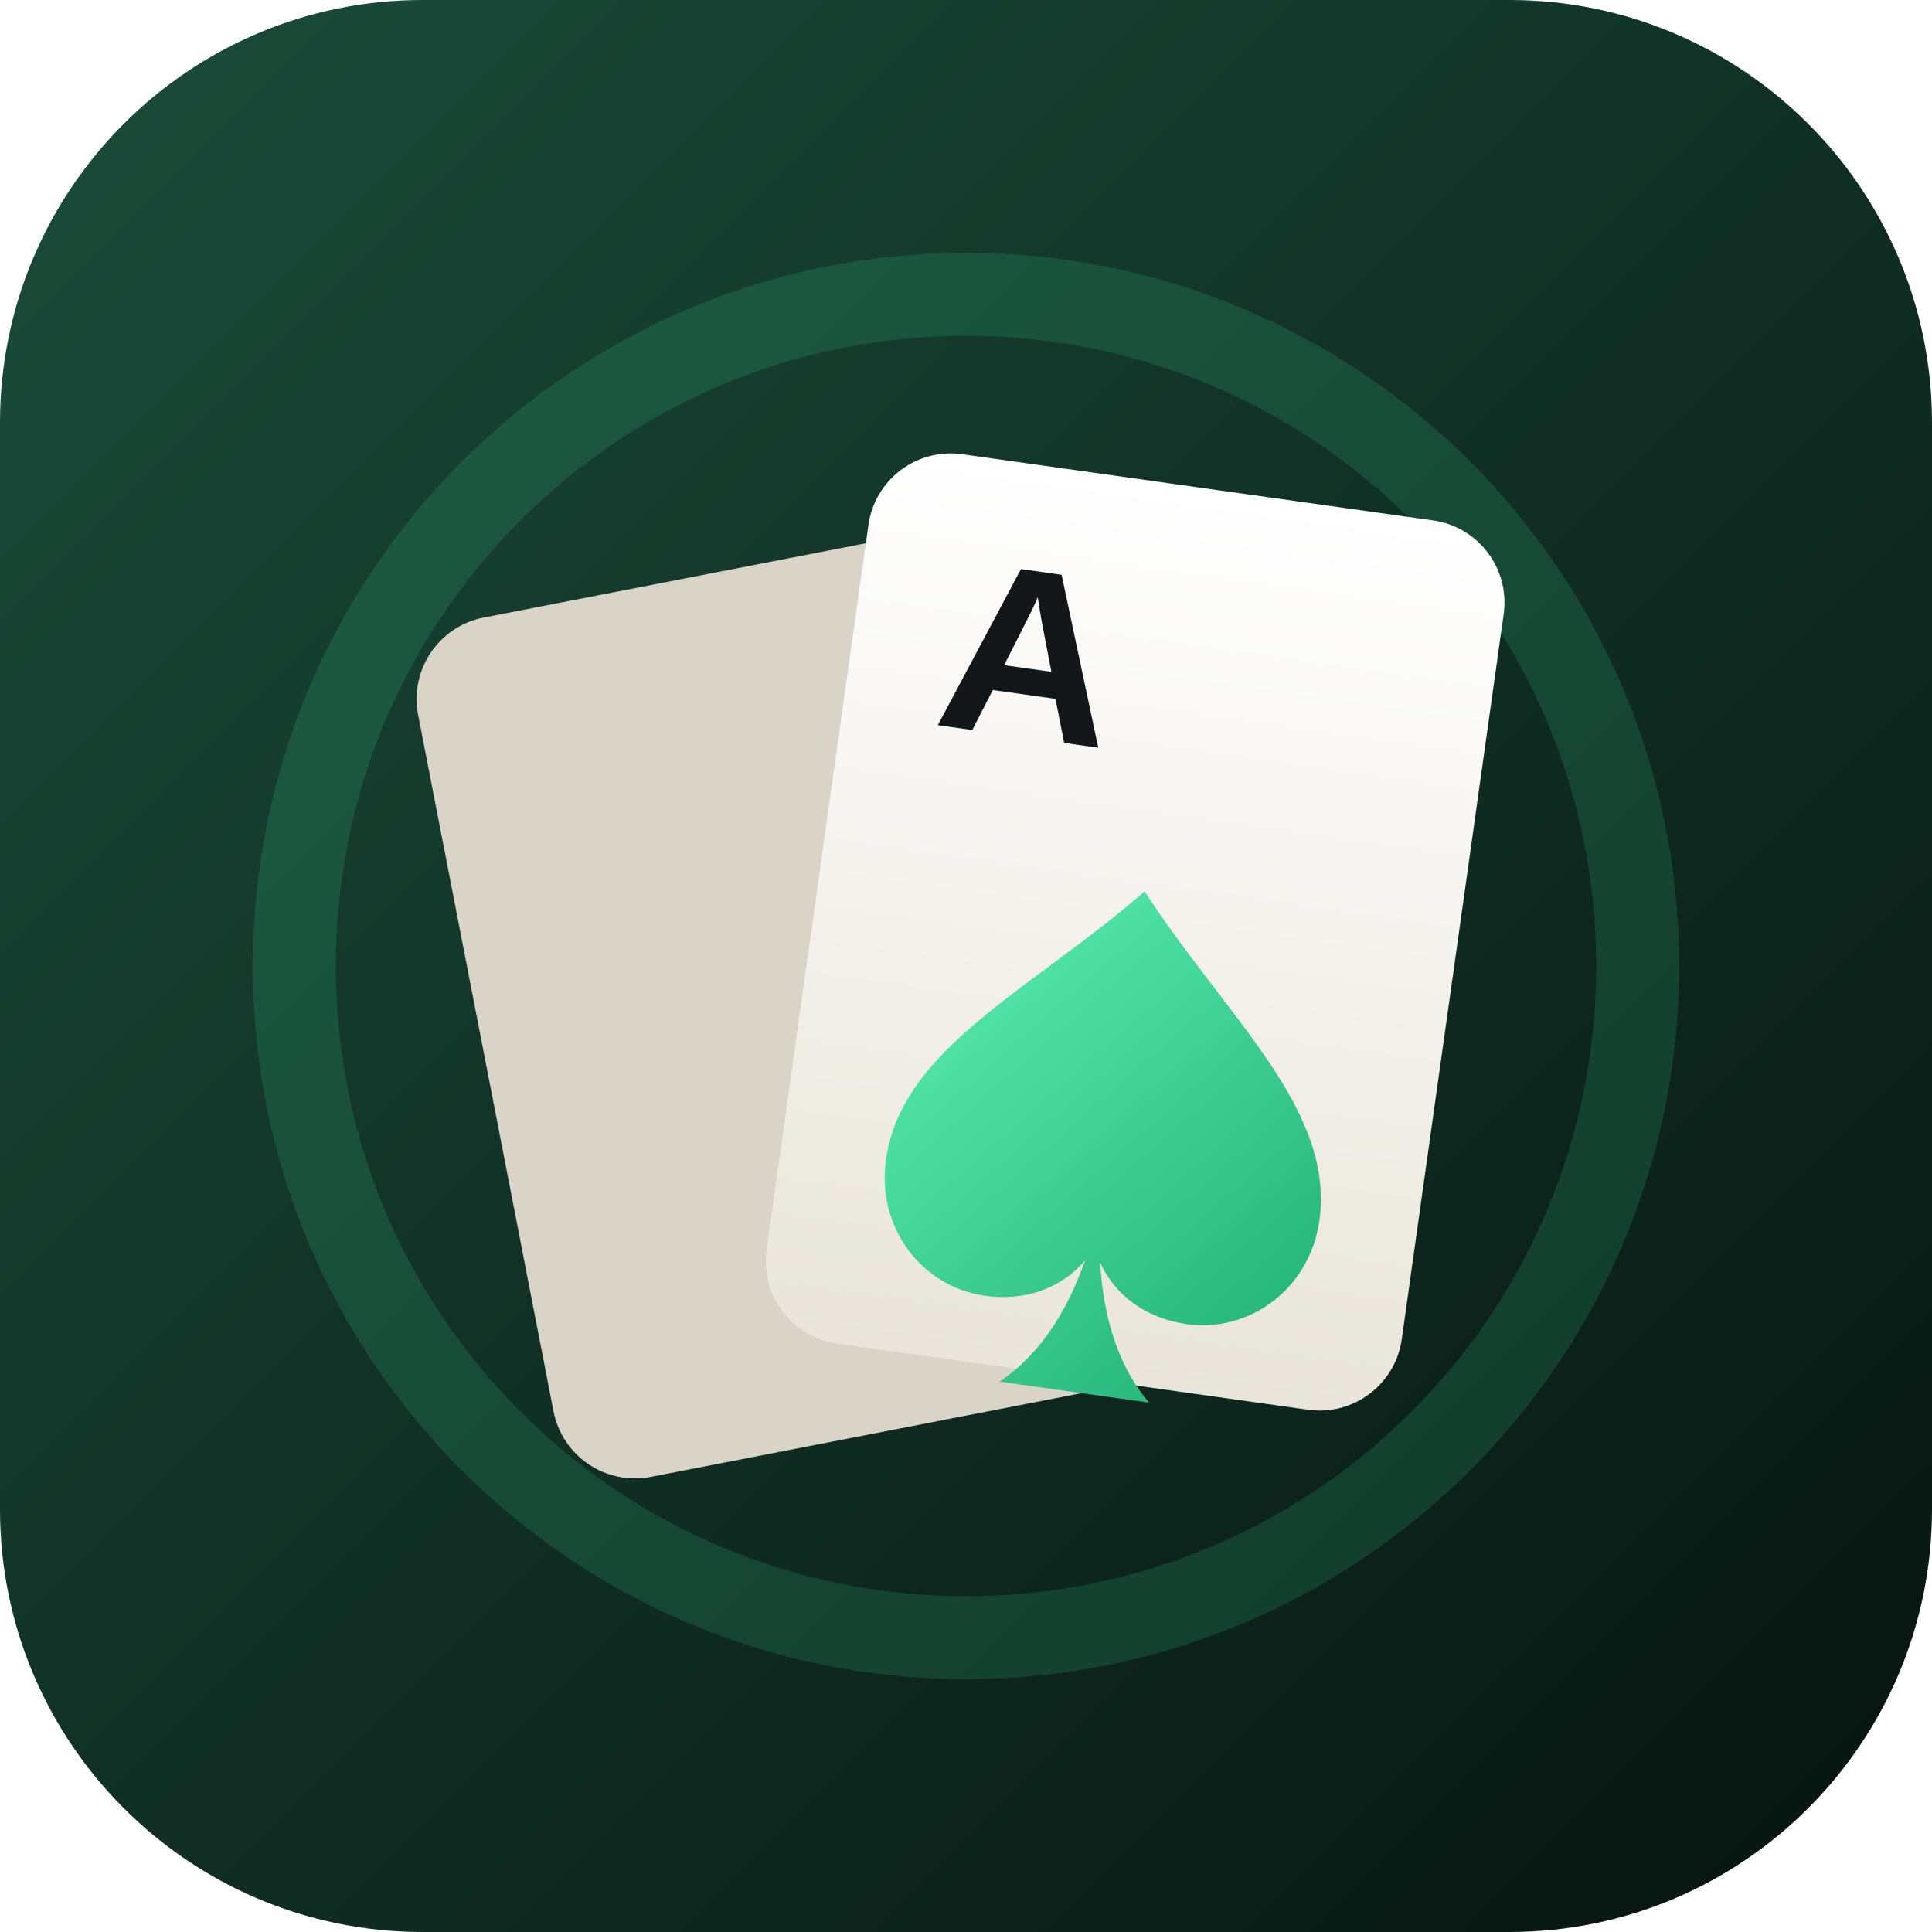
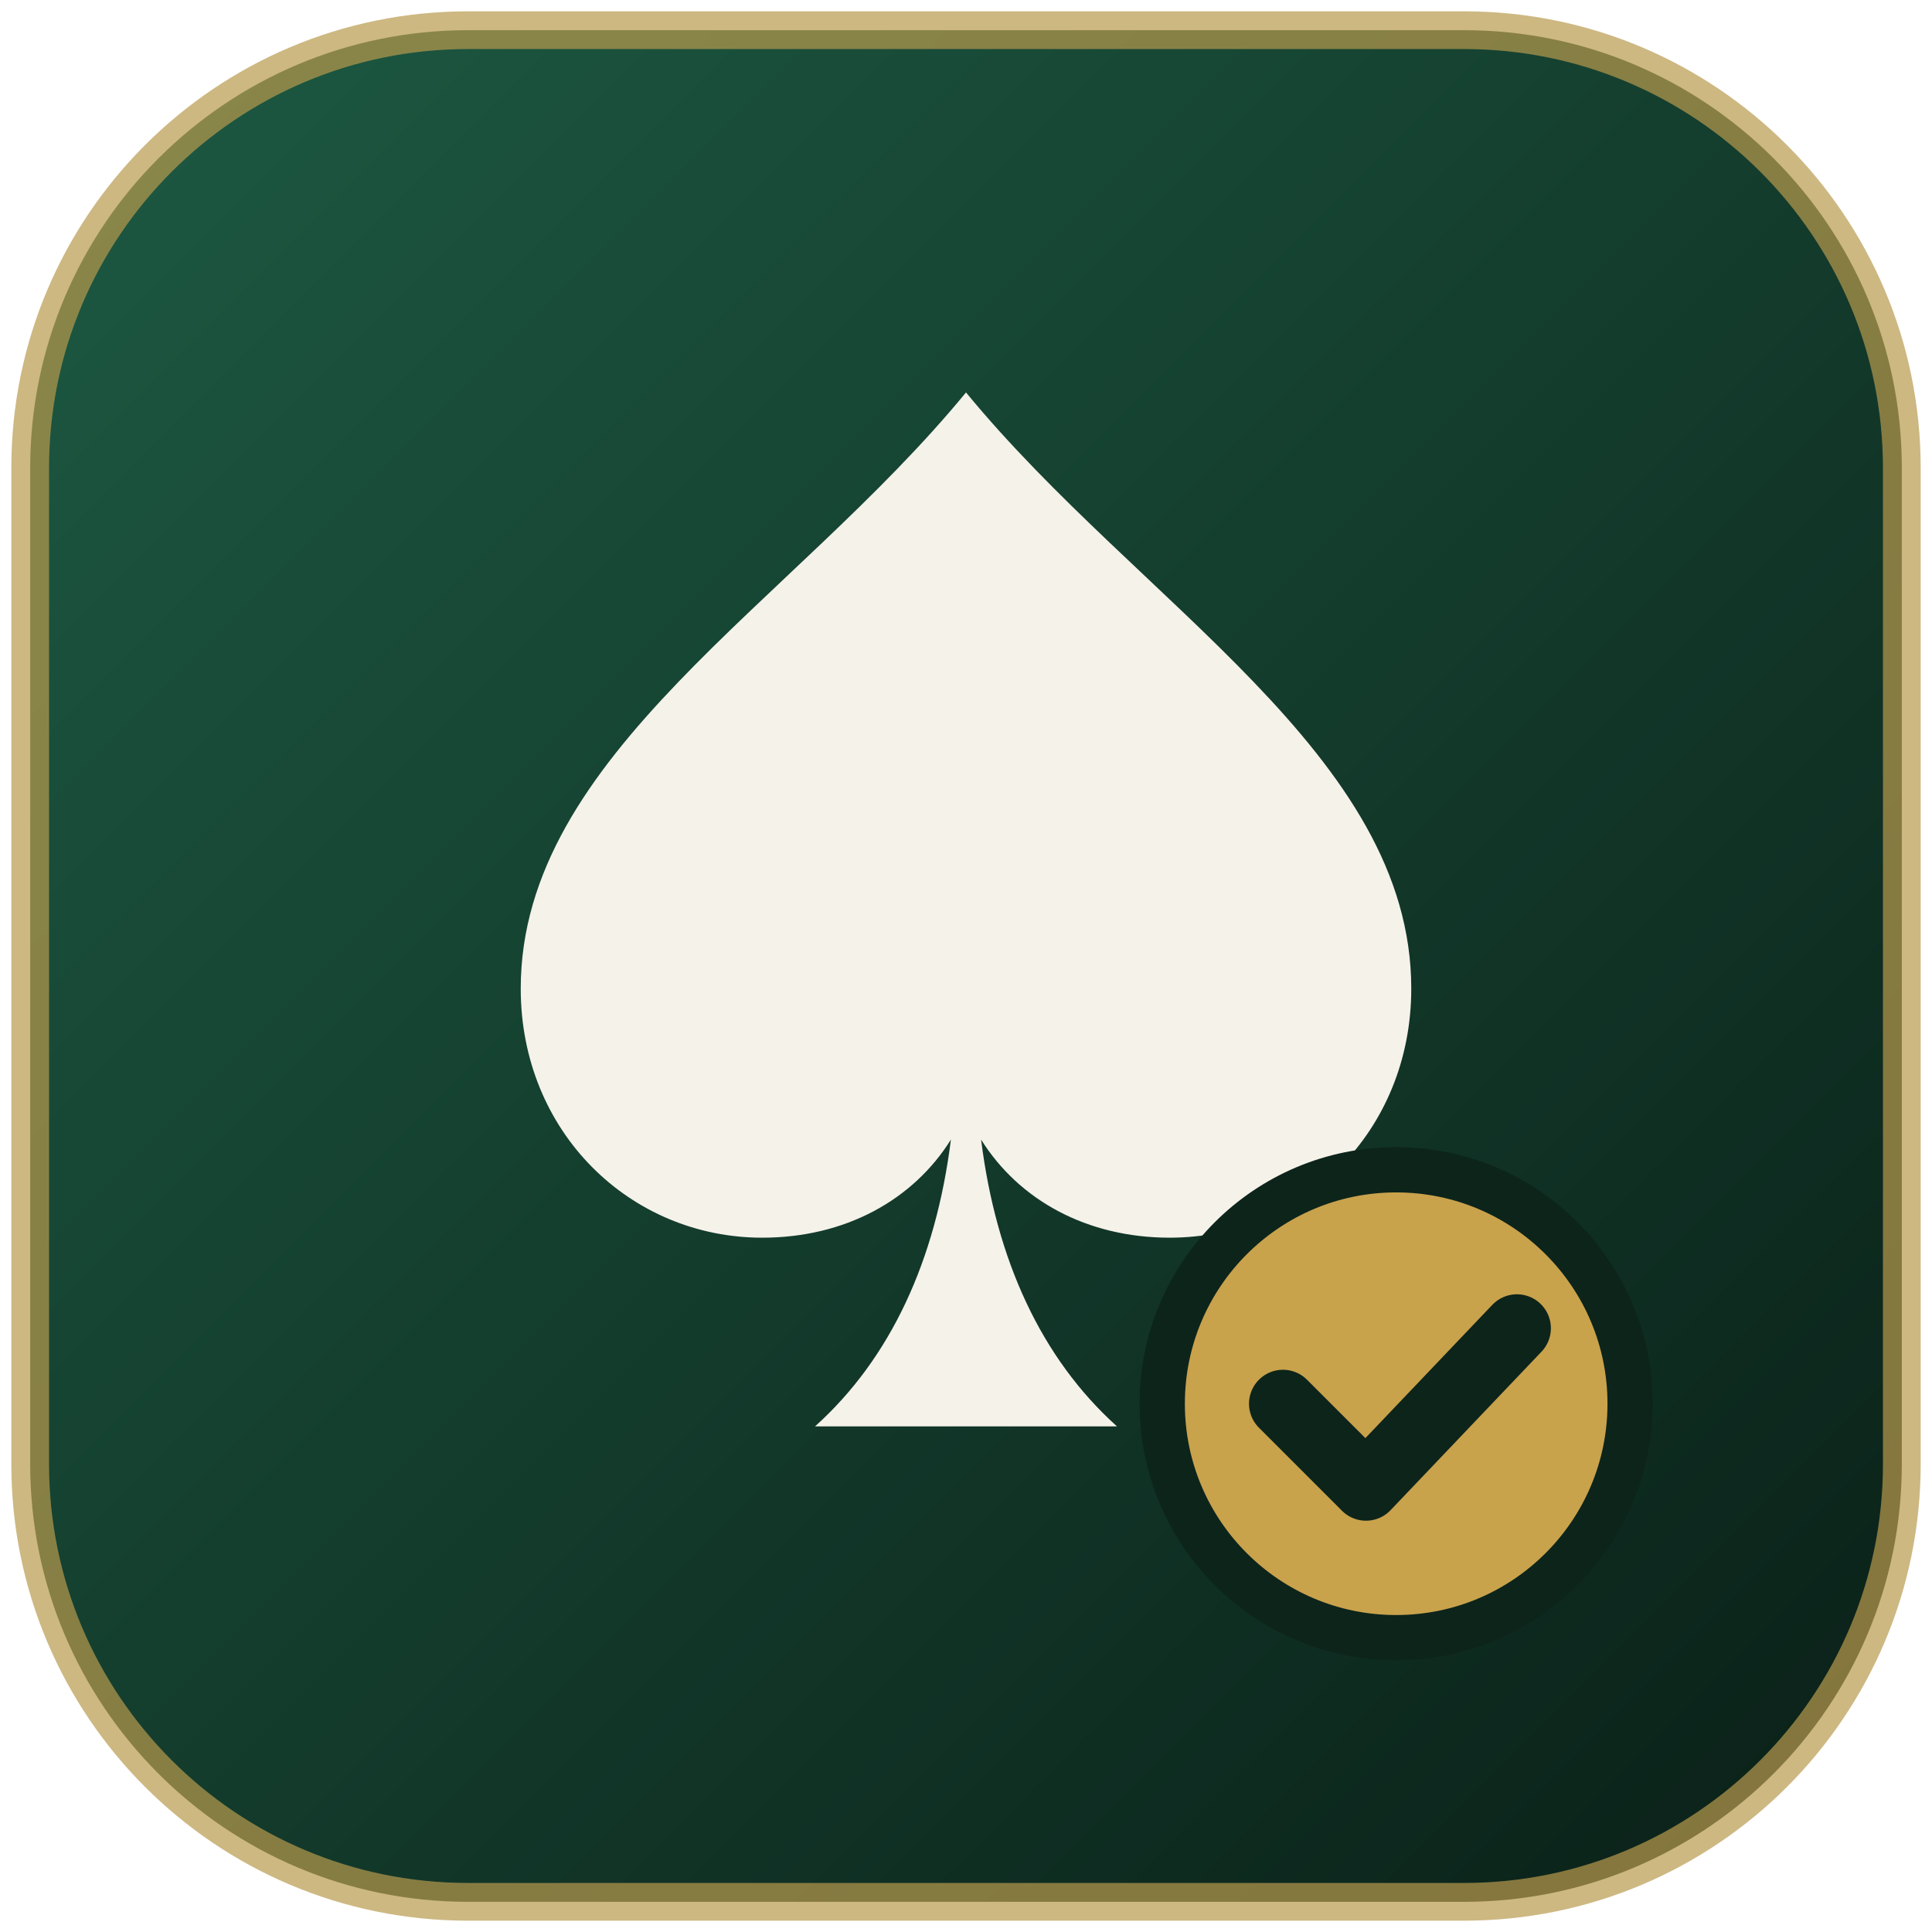
<svg xmlns="http://www.w3.org/2000/svg" viewBox="0 0 512 512">
  <defs>
-     <linearGradient id="bg" x1="0" y1="0" x2="1" y2="1">
-       <stop offset="0" stop-color="#1b4d3b" />
-       <stop offset="1" stop-color="#07130f" />
-     </linearGradient>
-     <linearGradient id="card" x1="0" y1="0" x2="0" y2="1">
-       <stop offset="0" stop-color="#ffffff" />
-       <stop offset="1" stop-color="#e9e5da" />
-     </linearGradient>
-     <linearGradient id="jade" x1="0" y1="0" x2="1" y2="1">
-       <stop offset="0" stop-color="#5ef0b2" />
-       <stop offset="1" stop-color="#1fae74" />
+     <linearGradient id="bg-grad" x1="0" y1="0" x2="1" y2="1">
+       <stop offset="0" stop-color="#1d5a43" />
+       <stop offset="1" stop-color="#0a1f17" />
    </linearGradient>
  </defs>
-   <rect width="512" height="512" rx="112" fill="url(#bg)" />
-   <circle cx="256" cy="256" r="178" fill="none" stroke="#3ddc97" stroke-opacity="0.16" stroke-width="22" />
-   <g transform="rotate(-11 210 270)">
-     <rect x="128" y="150" width="166" height="232" rx="22" fill="#d9d4c7" />
+   <g id="bg">
+     <rect x="8" y="8" width="496" height="496" rx="116" fill="url(#bg-grad)" stroke="#b89a4e" stroke-opacity="0.7" stroke-width="10" />
  </g>
-   <g transform="rotate(8 300 260)">
-     <rect x="214" y="128" width="170" height="238" rx="22" fill="url(#card)" />
-     <text x="238" y="200" font-family="Arial, Helvetica, sans-serif" font-weight="700" font-size="64" fill="#13171a">A</text>
-     <path d="M300 236c-26 30-58 50-58 80 0 18 14 32 31 32 11 0 20-5 25-13-3 15-9 27-18 35h40c-9-8-15-20-18-35 5 8 14 13 25 13 17 0 31-14 31-32 0-30-32-50-58-80z" fill="url(#jade)" />
+   <g id="fg">
+     <path d="M256 104c-46 56-118 96-118 158 0 38 29 66 64 66 22 0 40-10 50-26-4 32-16 58-36 76h80c-20-18-32-44-36-76 10 16 28 26 50 26 35 0 64-28 64-66 0-62-72-102-118-158z" fill="#f5f2ea" />
+     <circle cx="370" cy="372" r="62" fill="#c9a24c" stroke="#0d241b" stroke-width="12" />
+     <path d="m340 372 22 22 40-42" fill="none" stroke="#0d241b" stroke-width="18" stroke-linecap="round" stroke-linejoin="round" />
  </g>
</svg>
